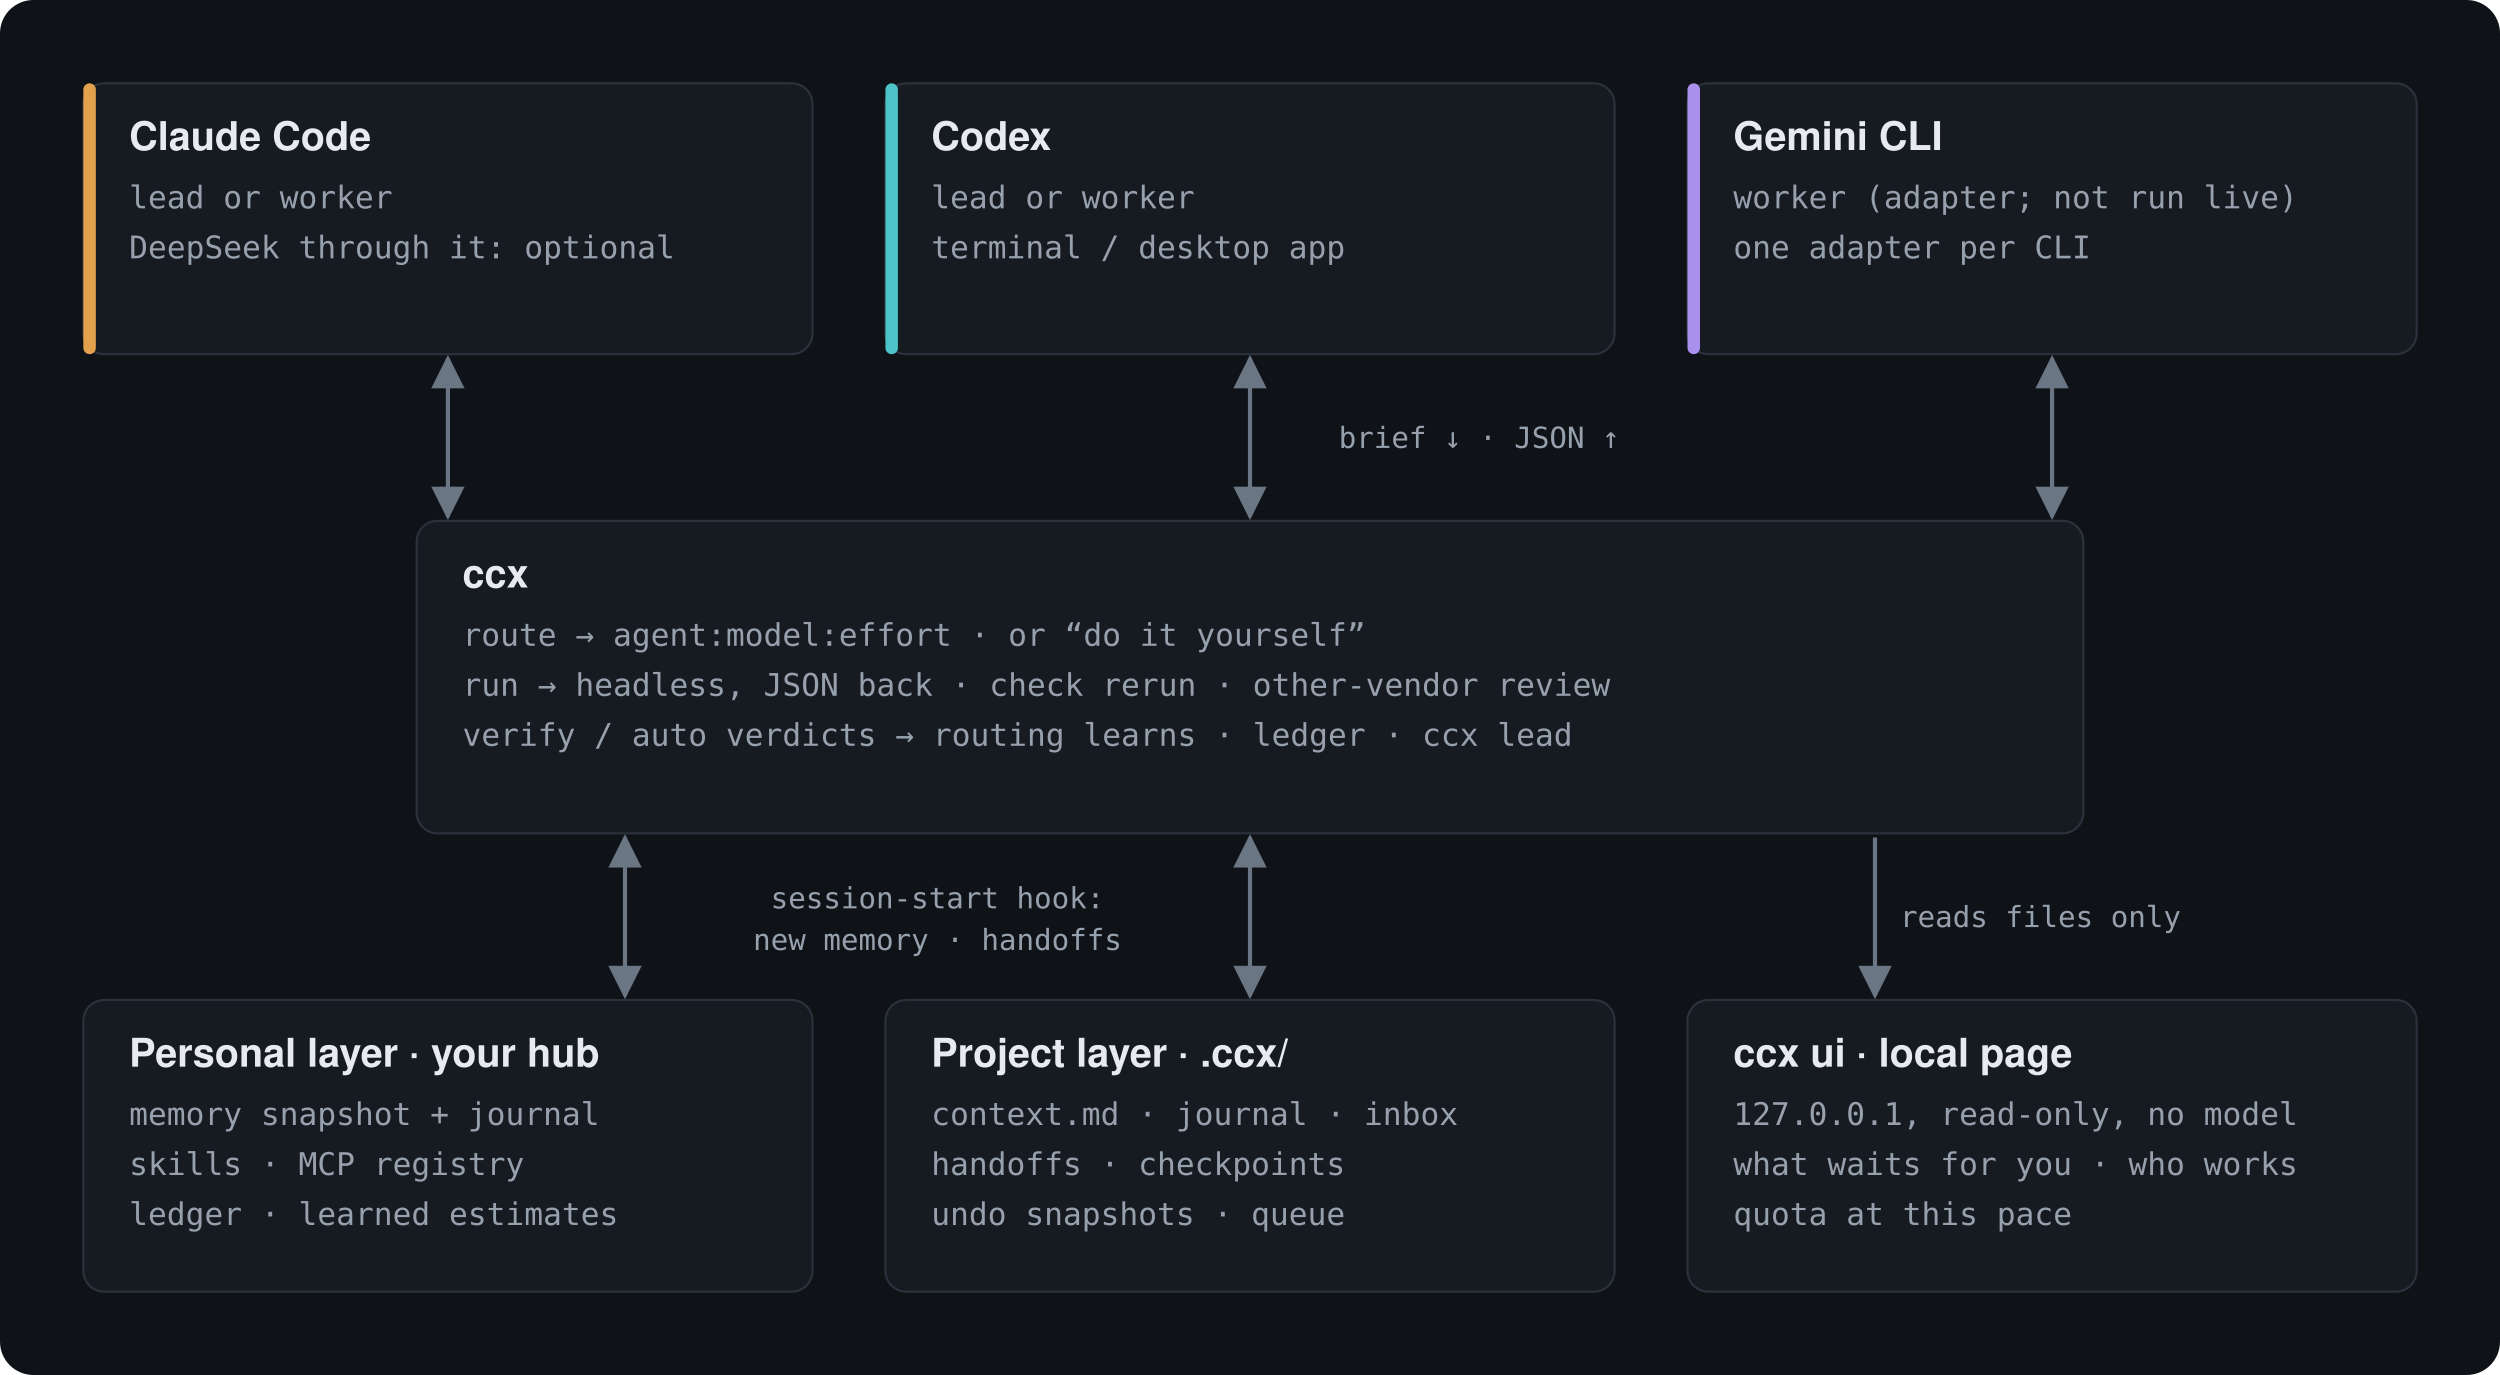
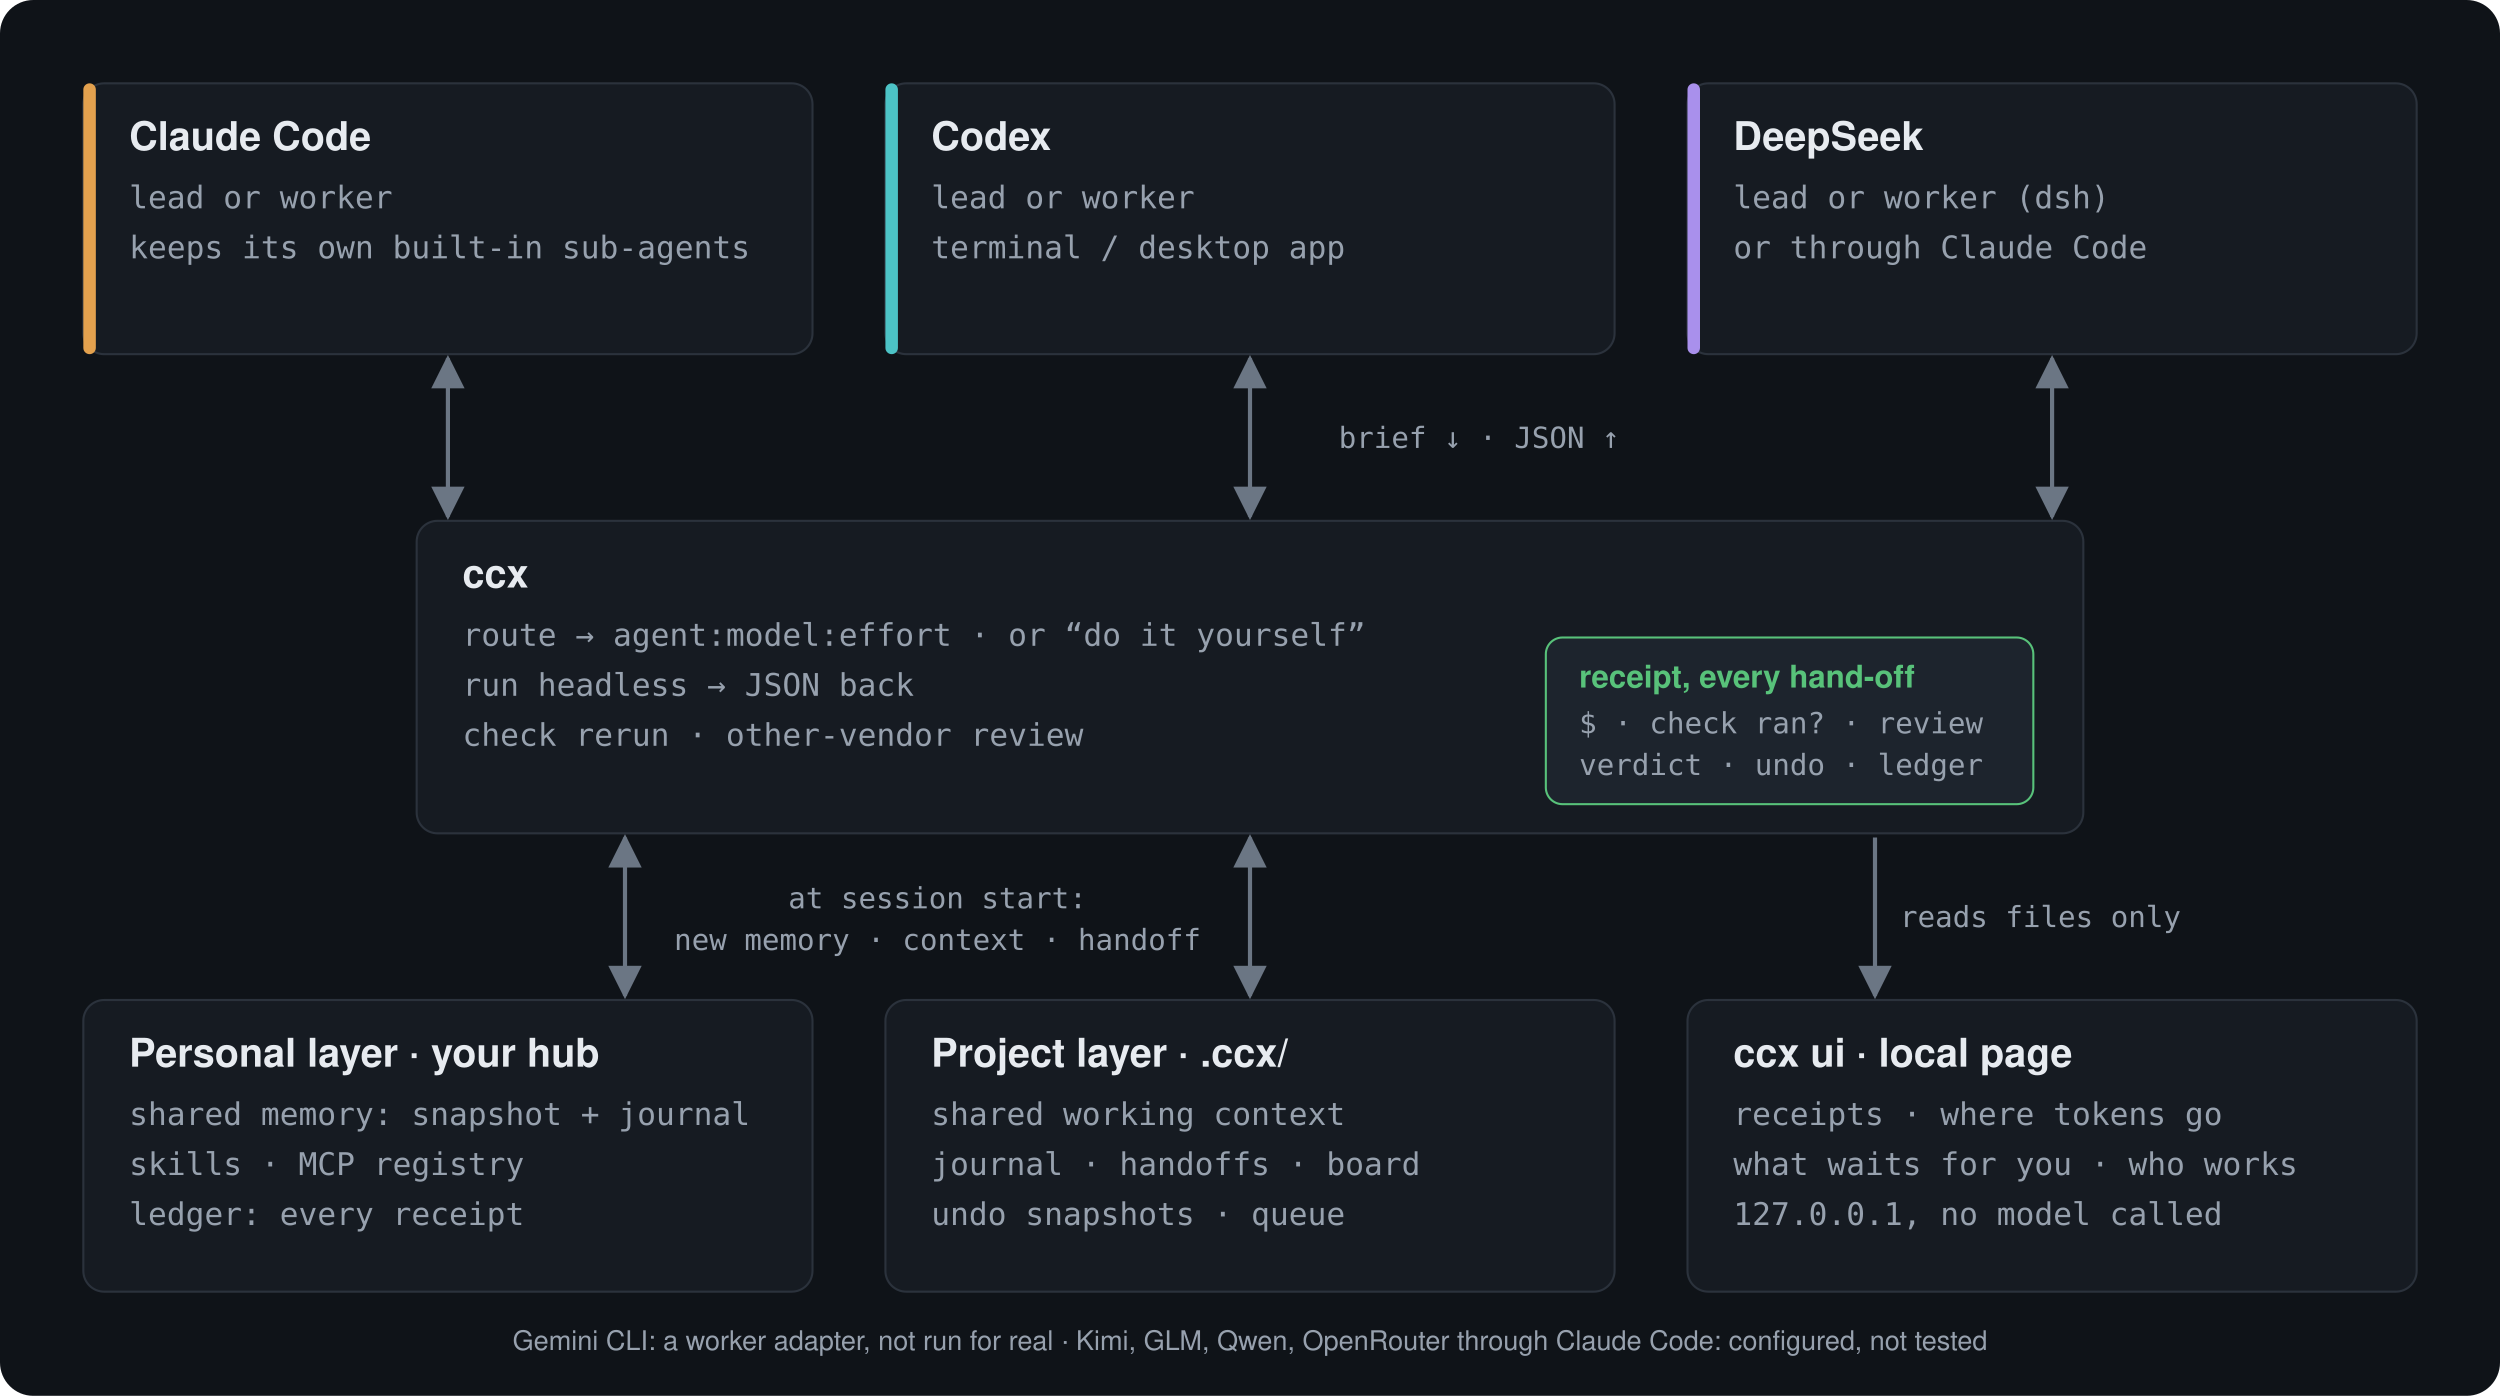
- <svg xmlns="http://www.w3.org/2000/svg" viewBox="0 0 1200 660" width="1200" height="660" role="img" aria-labelledby="t d">
+ <svg xmlns="http://www.w3.org/2000/svg" viewBox="0 0 1200 670" width="1200" height="670" role="img" aria-labelledby="t d">
  <defs>
    <marker id="a" viewBox="0 0 10 10" refX="9" refY="5" markerWidth="8" markerHeight="8" orient="auto-start-reverse">
      <path d="M0 0 L10 5 L0 10 z" fill="#6b7684" />
    </marker>
  </defs>
-   <rect width="1200" height="660" rx="16" fill="#0f1318" />
+   <rect width="1200" height="670" rx="16" fill="#0f1318" />
  <rect x="40" y="40" width="350" height="130" rx="10" fill="#161b22" stroke="#2b323c" />
  <rect x="40" y="40" width="6" height="130" rx="3" fill="#e3a14e" />
  <text x="62" y="72" font-size="19" font-weight="600" fill="#e7ebf0" font-family="-apple-system,&quot;Segoe UI&quot;,Helvetica,Arial,sans-serif">Claude Code</text>
  <text x="62" y="100" font-size="15" fill="#97a1ae" font-family="ui-monospace,SFMono-Regular,&quot;Cascadia Mono&quot;,Menlo,Consolas,monospace">lead or worker</text>
-   <text x="62" y="124" font-size="15" fill="#97a1ae" font-family="ui-monospace,SFMono-Regular,&quot;Cascadia Mono&quot;,Menlo,Consolas,monospace">DeepSeek through it: optional</text>
+   <text x="62" y="124" font-size="15" fill="#97a1ae" font-family="ui-monospace,SFMono-Regular,&quot;Cascadia Mono&quot;,Menlo,Consolas,monospace">keeps its own built-in sub-agents</text>
  <rect x="425" y="40" width="350" height="130" rx="10" fill="#161b22" stroke="#2b323c" />
  <rect x="425" y="40" width="6" height="130" rx="3" fill="#4cc3c6" />
  <text x="447" y="72" font-size="19" font-weight="600" fill="#e7ebf0" font-family="-apple-system,&quot;Segoe UI&quot;,Helvetica,Arial,sans-serif">Codex</text>
  <text x="447" y="100" font-size="15" fill="#97a1ae" font-family="ui-monospace,SFMono-Regular,&quot;Cascadia Mono&quot;,Menlo,Consolas,monospace">lead or worker</text>
  <text x="447" y="124" font-size="15" fill="#97a1ae" font-family="ui-monospace,SFMono-Regular,&quot;Cascadia Mono&quot;,Menlo,Consolas,monospace">terminal / desktop app</text>
  <rect x="810" y="40" width="350" height="130" rx="10" fill="#161b22" stroke="#2b323c" />
  <rect x="810" y="40" width="6" height="130" rx="3" fill="#a990ec" />
-   <text x="832" y="72" font-size="19" font-weight="600" fill="#e7ebf0" font-family="-apple-system,&quot;Segoe UI&quot;,Helvetica,Arial,sans-serif">Gemini CLI</text>
-   <text x="832" y="100" font-size="15" fill="#97a1ae" font-family="ui-monospace,SFMono-Regular,&quot;Cascadia Mono&quot;,Menlo,Consolas,monospace">worker (adapter; not run live)</text>
-   <text x="832" y="124" font-size="15" fill="#97a1ae" font-family="ui-monospace,SFMono-Regular,&quot;Cascadia Mono&quot;,Menlo,Consolas,monospace">one adapter per CLI</text>
+   <text x="832" y="72" font-size="19" font-weight="600" fill="#e7ebf0" font-family="-apple-system,&quot;Segoe UI&quot;,Helvetica,Arial,sans-serif">DeepSeek</text>
+   <text x="832" y="100" font-size="15" fill="#97a1ae" font-family="ui-monospace,SFMono-Regular,&quot;Cascadia Mono&quot;,Menlo,Consolas,monospace">lead or worker (dsh)</text>
+   <text x="832" y="124" font-size="15" fill="#97a1ae" font-family="ui-monospace,SFMono-Regular,&quot;Cascadia Mono&quot;,Menlo,Consolas,monospace">or through Claude Code</text>
  <rect x="200" y="250" width="800" height="150" rx="10" fill="#161b22" stroke="#2b323c" />
  <text x="222" y="282" font-size="19" font-weight="600" fill="#e7ebf0" font-family="-apple-system,&quot;Segoe UI&quot;,Helvetica,Arial,sans-serif">ccx</text>
  <text x="222" y="310" font-size="15" fill="#97a1ae" font-family="ui-monospace,SFMono-Regular,&quot;Cascadia Mono&quot;,Menlo,Consolas,monospace">route → agent:model:effort · or “do it yourself”</text>
-   <text x="222" y="334" font-size="15" fill="#97a1ae" font-family="ui-monospace,SFMono-Regular,&quot;Cascadia Mono&quot;,Menlo,Consolas,monospace">run → headless, JSON back · check rerun · other-vendor review</text>
-   <text x="222" y="358" font-size="15" fill="#97a1ae" font-family="ui-monospace,SFMono-Regular,&quot;Cascadia Mono&quot;,Menlo,Consolas,monospace">verify / auto verdicts → routing learns · ledger · ccx lead</text>
+   <text x="222" y="334" font-size="15" fill="#97a1ae" font-family="ui-monospace,SFMono-Regular,&quot;Cascadia Mono&quot;,Menlo,Consolas,monospace">run headless → JSON back</text>
+   <text x="222" y="358" font-size="15" fill="#97a1ae" font-family="ui-monospace,SFMono-Regular,&quot;Cascadia Mono&quot;,Menlo,Consolas,monospace">check rerun · other-vendor review</text>
+   <rect x="742" y="306" width="234" height="80" rx="8" fill="#1d242d" stroke="#58c27a" />
+   <text x="758" y="330" font-size="15" font-weight="600" fill="#58c27a" font-family="-apple-system,&quot;Segoe UI&quot;,Helvetica,Arial,sans-serif">receipt, every hand-off</text>
+   <text x="758" y="352" font-size="14" fill="#97a1ae" font-family="ui-monospace,SFMono-Regular,&quot;Cascadia Mono&quot;,Menlo,Consolas,monospace">$ · check ran? · review</text>
+   <text x="758" y="372" font-size="14" fill="#97a1ae" font-family="ui-monospace,SFMono-Regular,&quot;Cascadia Mono&quot;,Menlo,Consolas,monospace">verdict · undo · ledger</text>
  <rect x="40" y="480" width="350" height="140" rx="10" fill="#161b22" stroke="#2b323c" />
  <text x="62" y="512" font-size="19" font-weight="600" fill="#e7ebf0" font-family="-apple-system,&quot;Segoe UI&quot;,Helvetica,Arial,sans-serif">Personal layer · your hub</text>
-   <text x="62" y="540" font-size="15" fill="#97a1ae" font-family="ui-monospace,SFMono-Regular,&quot;Cascadia Mono&quot;,Menlo,Consolas,monospace">memory snapshot + journal</text>
+   <text x="62" y="540" font-size="15" fill="#97a1ae" font-family="ui-monospace,SFMono-Regular,&quot;Cascadia Mono&quot;,Menlo,Consolas,monospace">shared memory: snapshot + journal</text>
  <text x="62" y="564" font-size="15" fill="#97a1ae" font-family="ui-monospace,SFMono-Regular,&quot;Cascadia Mono&quot;,Menlo,Consolas,monospace">skills · MCP registry</text>
-   <text x="62" y="588" font-size="15" fill="#97a1ae" font-family="ui-monospace,SFMono-Regular,&quot;Cascadia Mono&quot;,Menlo,Consolas,monospace">ledger · learned estimates</text>
+   <text x="62" y="588" font-size="15" fill="#97a1ae" font-family="ui-monospace,SFMono-Regular,&quot;Cascadia Mono&quot;,Menlo,Consolas,monospace">ledger: every receipt</text>
  <rect x="425" y="480" width="350" height="140" rx="10" fill="#161b22" stroke="#2b323c" />
  <text x="447" y="512" font-size="19" font-weight="600" fill="#e7ebf0" font-family="-apple-system,&quot;Segoe UI&quot;,Helvetica,Arial,sans-serif">Project layer · .ccx/</text>
-   <text x="447" y="540" font-size="15" fill="#97a1ae" font-family="ui-monospace,SFMono-Regular,&quot;Cascadia Mono&quot;,Menlo,Consolas,monospace">context.md · journal · inbox</text>
-   <text x="447" y="564" font-size="15" fill="#97a1ae" font-family="ui-monospace,SFMono-Regular,&quot;Cascadia Mono&quot;,Menlo,Consolas,monospace">handoffs · checkpoints</text>
+   <text x="447" y="540" font-size="15" fill="#97a1ae" font-family="ui-monospace,SFMono-Regular,&quot;Cascadia Mono&quot;,Menlo,Consolas,monospace">shared working context</text>
+   <text x="447" y="564" font-size="15" fill="#97a1ae" font-family="ui-monospace,SFMono-Regular,&quot;Cascadia Mono&quot;,Menlo,Consolas,monospace">journal · handoffs · board</text>
  <text x="447" y="588" font-size="15" fill="#97a1ae" font-family="ui-monospace,SFMono-Regular,&quot;Cascadia Mono&quot;,Menlo,Consolas,monospace">undo snapshots · queue</text>
  <rect x="810" y="480" width="350" height="140" rx="10" fill="#161b22" stroke="#2b323c" />
  <text x="832" y="512" font-size="19" font-weight="600" fill="#e7ebf0" font-family="-apple-system,&quot;Segoe UI&quot;,Helvetica,Arial,sans-serif">ccx ui · local page</text>
-   <text x="832" y="540" font-size="15" fill="#97a1ae" font-family="ui-monospace,SFMono-Regular,&quot;Cascadia Mono&quot;,Menlo,Consolas,monospace">127.0.0.1, read-only, no model</text>
+   <text x="832" y="540" font-size="15" fill="#97a1ae" font-family="ui-monospace,SFMono-Regular,&quot;Cascadia Mono&quot;,Menlo,Consolas,monospace">receipts · where tokens go</text>
  <text x="832" y="564" font-size="15" fill="#97a1ae" font-family="ui-monospace,SFMono-Regular,&quot;Cascadia Mono&quot;,Menlo,Consolas,monospace">what waits for you · who works</text>
-   <text x="832" y="588" font-size="15" fill="#97a1ae" font-family="ui-monospace,SFMono-Regular,&quot;Cascadia Mono&quot;,Menlo,Consolas,monospace">quota at this pace</text>
+   <text x="832" y="588" font-size="15" fill="#97a1ae" font-family="ui-monospace,SFMono-Regular,&quot;Cascadia Mono&quot;,Menlo,Consolas,monospace">127.0.0.1, no model called</text>
  <path d="M215 172 V 248" stroke="#6b7684" stroke-width="2" fill="none" marker-end="url(#a)" marker-start="url(#a)" />
  <path d="M600 172 V 248" stroke="#6b7684" stroke-width="2" fill="none" marker-end="url(#a)" marker-start="url(#a)" />
  <path d="M985 172 V 248" stroke="#6b7684" stroke-width="2" fill="none" marker-end="url(#a)" marker-start="url(#a)" />
  <text x="600" y="215" font-size="14" fill="#97a1ae" font-family="ui-monospace,SFMono-Regular,&quot;Cascadia Mono&quot;,Menlo,Consolas,monospace" text-anchor="middle" dx="110">brief ↓ · JSON ↑</text>
  <path d="M300 402 V 478" stroke="#6b7684" stroke-width="2" fill="none" marker-end="url(#a)" marker-start="url(#a)" />
  <path d="M600 402 V 478" stroke="#6b7684" stroke-width="2" fill="none" marker-end="url(#a)" marker-start="url(#a)" />
  <path d="M900 402 V 478" stroke="#6b7684" stroke-width="2" fill="none" marker-end="url(#a)" />
-   <text x="450" y="436" font-size="14" fill="#97a1ae" font-family="ui-monospace,SFMono-Regular,&quot;Cascadia Mono&quot;,Menlo,Consolas,monospace" text-anchor="middle">session-start hook:</text>
-   <text x="450" y="456" font-size="14" fill="#97a1ae" font-family="ui-monospace,SFMono-Regular,&quot;Cascadia Mono&quot;,Menlo,Consolas,monospace" text-anchor="middle">new memory · handoffs</text>
+   <text x="450" y="436" font-size="14" fill="#97a1ae" font-family="ui-monospace,SFMono-Regular,&quot;Cascadia Mono&quot;,Menlo,Consolas,monospace" text-anchor="middle">at session start:</text>
+   <text x="450" y="456" font-size="14" fill="#97a1ae" font-family="ui-monospace,SFMono-Regular,&quot;Cascadia Mono&quot;,Menlo,Consolas,monospace" text-anchor="middle">new memory · context · handoff</text>
  <text x="900" y="445" font-size="14" fill="#97a1ae" font-family="ui-monospace,SFMono-Regular,&quot;Cascadia Mono&quot;,Menlo,Consolas,monospace" dx="12">reads files only</text>
+   <text x="600" y="648" font-size="13" fill="#97a1ae" font-family="-apple-system,&quot;Segoe UI&quot;,Helvetica,Arial,sans-serif" text-anchor="middle">Gemini CLI: a worker adapter, not run for real · Kimi, GLM, Qwen, OpenRouter through Claude Code: configured, not tested</text>
</svg>
